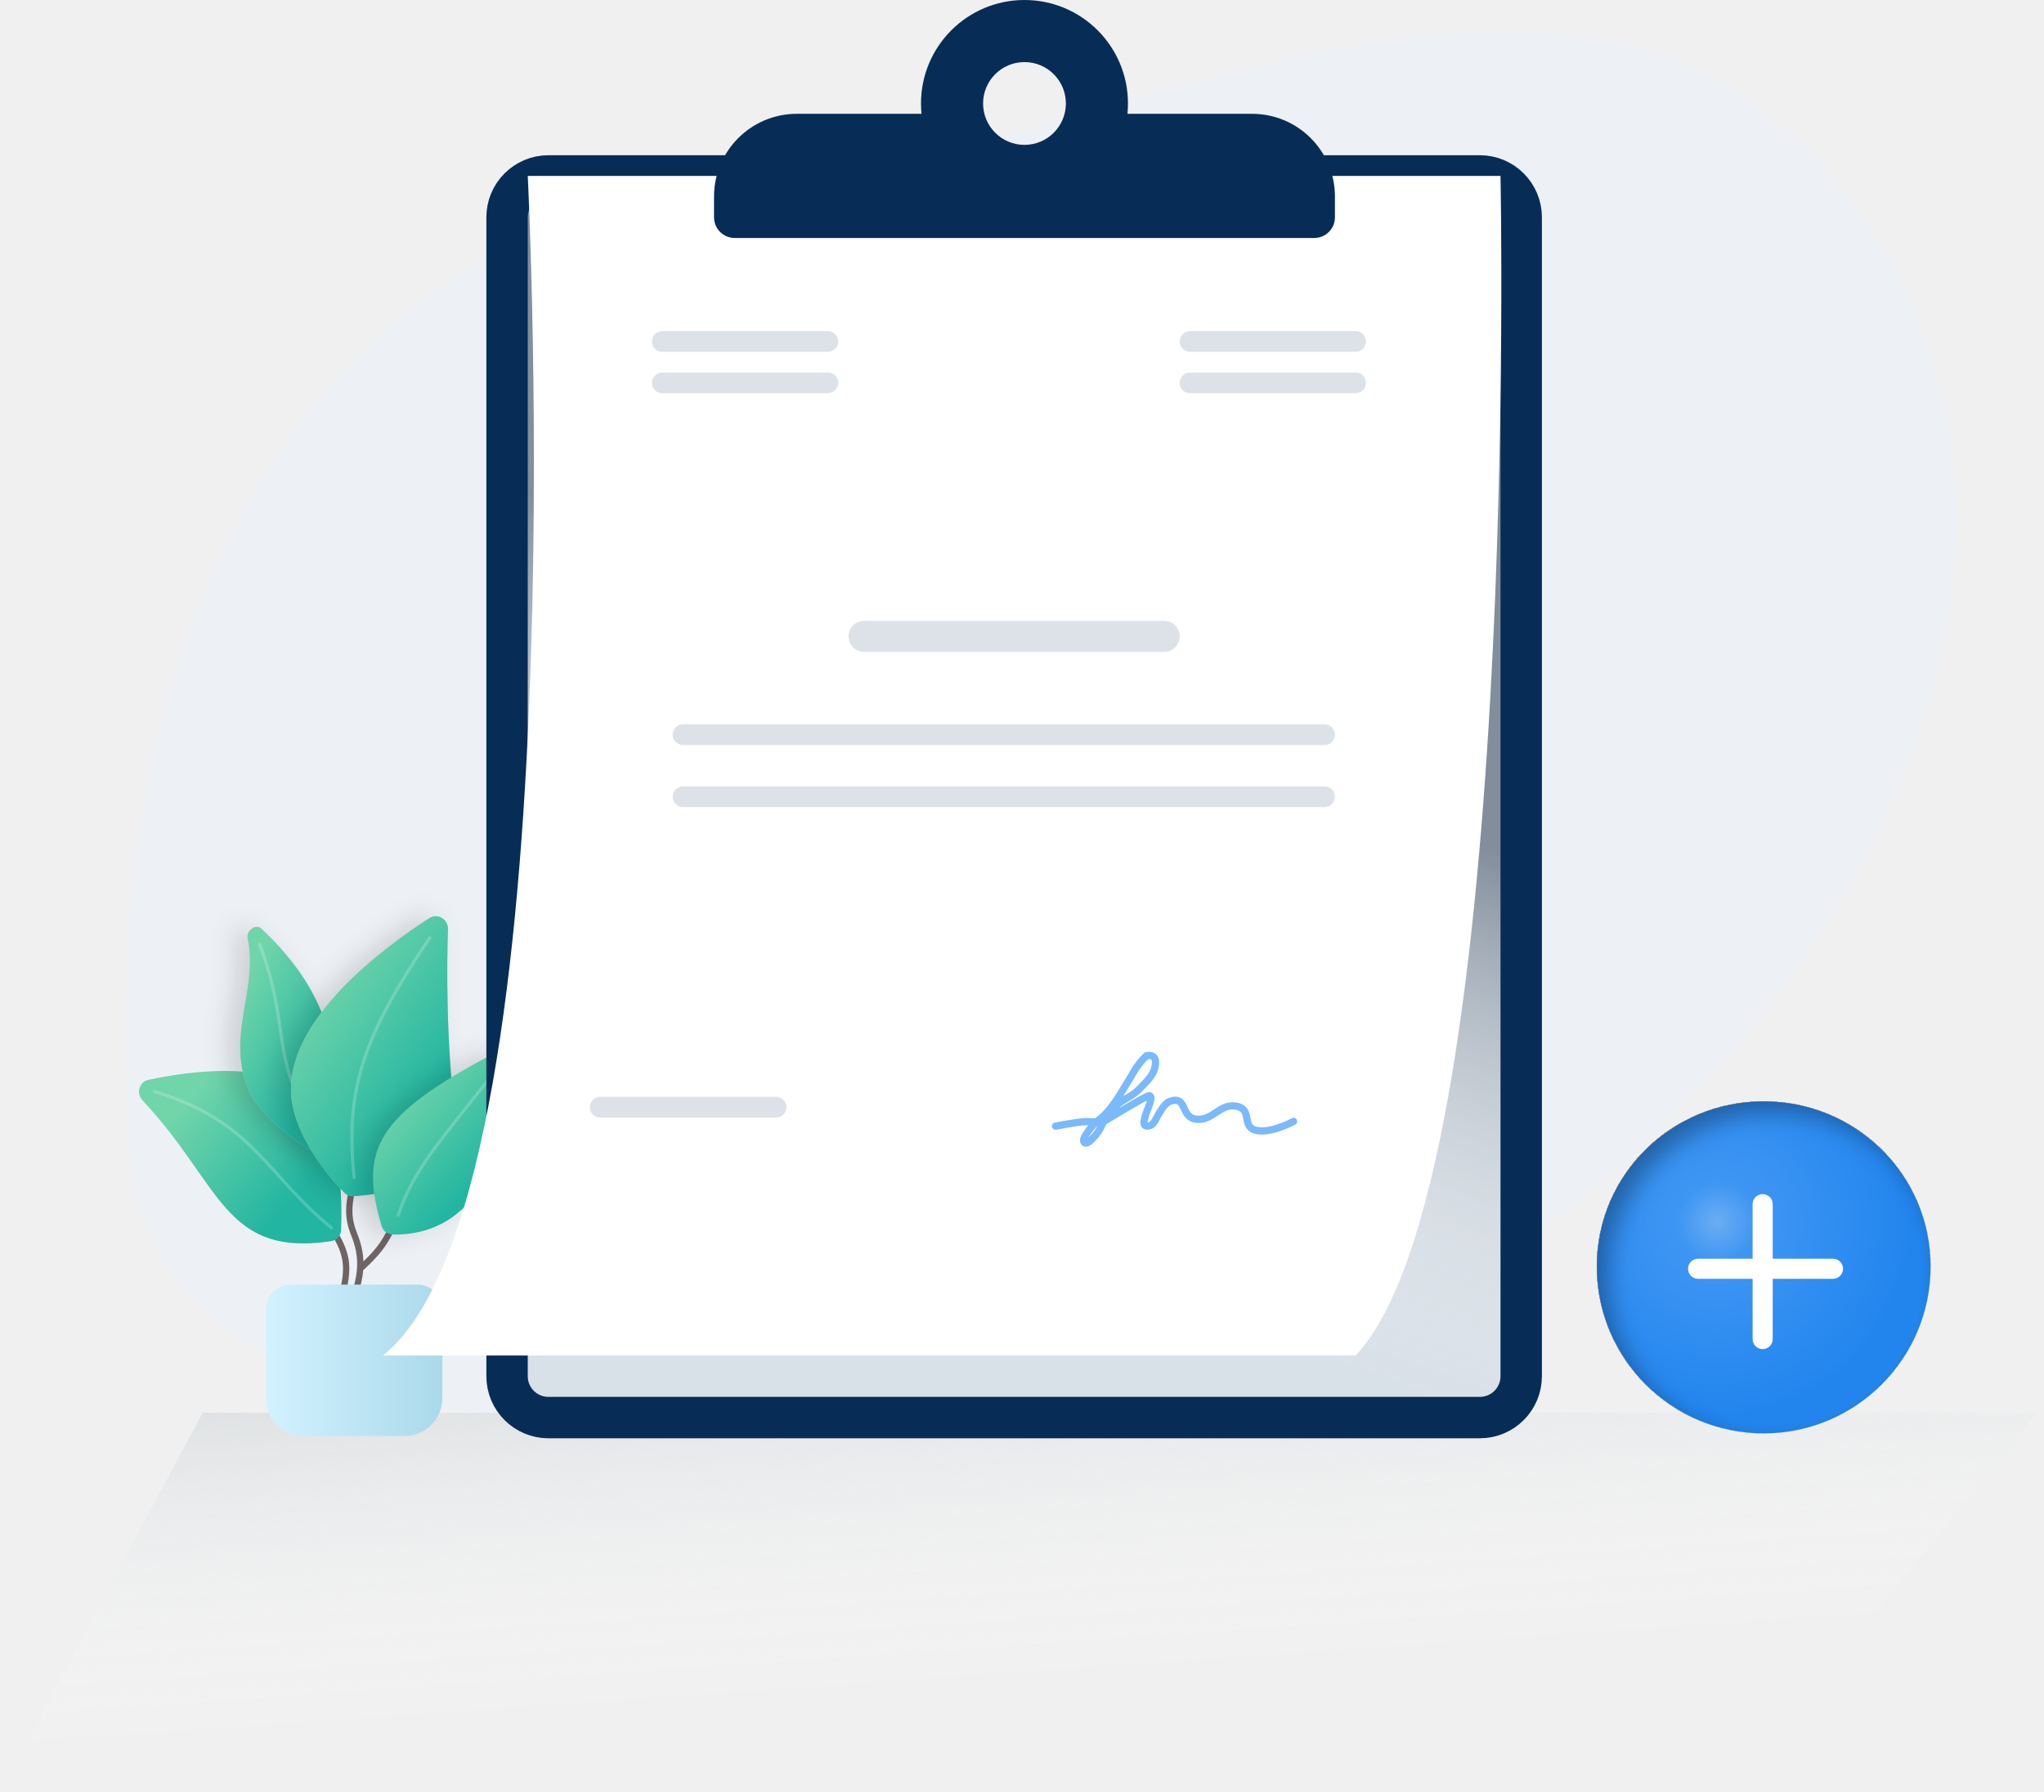
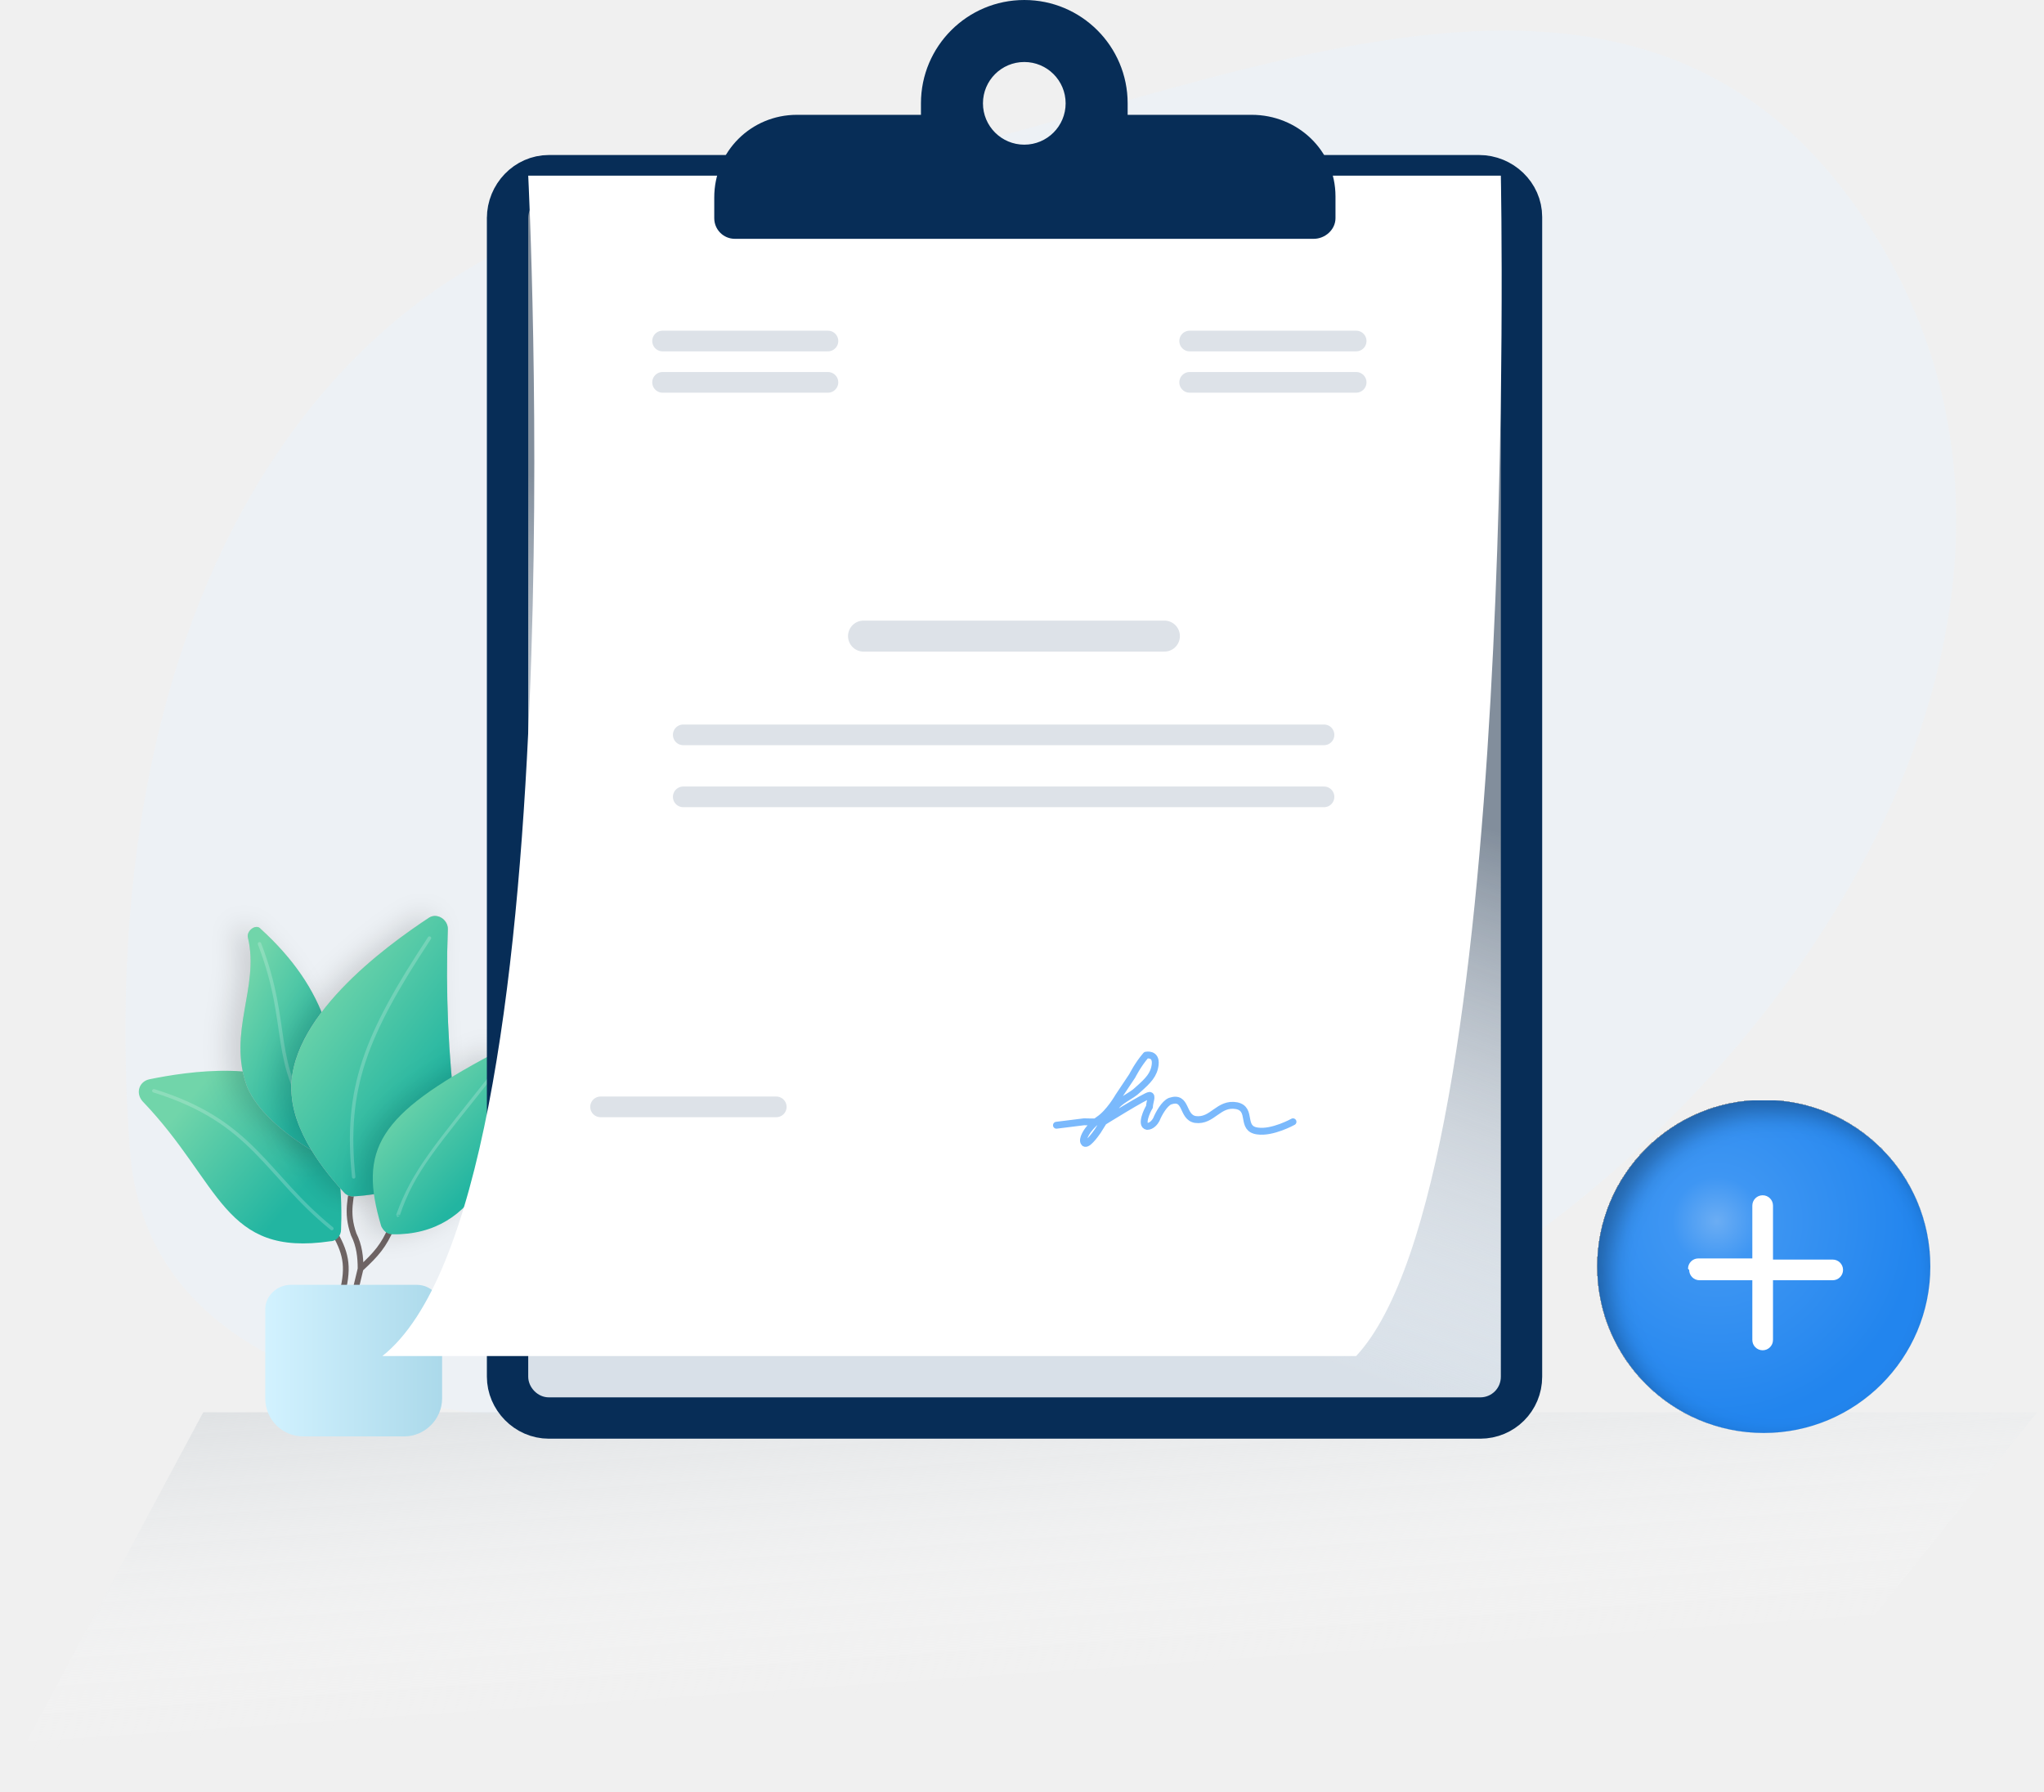
- <svg xmlns="http://www.w3.org/2000/svg" width="178" height="156" viewBox="0 0 178 156" fill="none">
-   <path opacity="0.4" d="M63.108 16.541C30.309 18.774 7.705 50.016 11.266 100.032C13.736 134.727 82.009 124.364 124.774 113.348C159.738 93.013 185.161 48.482 160.493 16.541C137.333 -13.446 95.906 14.308 63.108 16.541Z" fill="#E9F3FD" />
-   <path d="M177.406 123.036H17.652L-9.15527e-05 155.99H150.927L177.406 123.036Z" fill="url(#paint0_linear_1866_38634)" />
-   <path d="M29.187 107.484C30.287 109.35 30.398 110.539 29.736 112.976" stroke="#6E6464" stroke-width="0.549" stroke-linecap="round" />
-   <path d="M12.422 95.853C19.283 103.135 19.457 109.497 28.828 108.099C29.315 108.026 29.683 107.622 29.704 107.131C29.805 104.855 29.815 98.491 27.03 95.603C23.769 92.22 16.385 93.302 12.926 94.046C12.098 94.224 11.841 95.237 12.422 95.853Z" fill="url(#paint1_linear_1866_38634)" />
-   <path d="M30.834 112.976C31.117 112.067 31.308 111.277 31.362 110.504M30.834 102.54C30.558 104.384 30.051 105.546 30.834 107.483C31.283 108.595 31.43 109.536 31.362 110.504M31.362 110.504C32.792 109.189 33.428 108.414 34.13 106.934" stroke="#6E6464" stroke-width="0.549" stroke-linecap="round" />
-   <path d="M23.145 114.074C23.145 112.861 24.129 111.877 25.342 111.877H36.327C37.54 111.877 38.524 112.861 38.524 114.074V121.764C38.524 123.584 37.048 125.059 35.228 125.059H26.441C24.62 125.059 23.145 123.584 23.145 121.764V114.074Z" fill="url(#paint2_linear_1866_38634)" />
-   <path d="M13.439 95.06C22.142 97.704 23.111 102.271 28.876 106.942" stroke="white" stroke-opacity="0.2" stroke-width="0.275" stroke-linecap="round" />
-   <g filter="url(#filter0_d_1866_38634)">
-     <path d="M28.955 99.733C30.229 91.696 28.262 86.013 22.727 80.856C22.282 80.44 21.437 81.08 21.566 81.676C22.509 86.048 19.786 89.92 21.498 94.576C22.427 97.102 25.632 99.346 27.437 100.448C28.059 100.827 28.841 100.453 28.955 99.733Z" fill="#C4C4C4" />
-     <path d="M28.955 99.733C30.229 91.696 28.262 86.013 22.727 80.856C22.282 80.44 21.437 81.08 21.566 81.676C22.509 86.048 19.786 89.92 21.498 94.576C22.427 97.102 25.632 99.346 27.437 100.448C28.059 100.827 28.841 100.453 28.955 99.733Z" fill="url(#paint3_linear_1866_38634)" />
+ <svg xmlns="http://www.w3.org/2000/svg" width="178" height="156" fill="none">
+   <path fill="#E9F3FD" d="M63.1 16.5C30.3 18.8 7.7 50 11.3 100c2.4 34.7 70.7 24.4 113.5 13.3 35-20.3 60.4-64.8 35.7-96.8-23.2-30-64.6-2.2-97.4 0Z" opacity=".4" />
+   <path fill="url(#a)" d="M177.4 123H17.7L0 156h151l26.4-33Z" />
+   <path stroke="#6E6464" stroke-linecap="round" stroke-width=".5" d="M29.2 107.5c1 1.8 1.2 3 .5 5.5" />
+   <path fill="url(#b)" d="M12.4 95.9c6.9 7.2 7 13.6 16.4 12.2.5 0 .9-.5.9-1 .1-2.2.1-8.6-2.7-11.5-3.2-3.4-10.6-2.3-14-1.6-.9.2-1.2 1.2-.6 1.9Z" />
+   <path stroke="#6E6464" stroke-linecap="round" stroke-width=".5" d="m30.8 113 .6-2.5m-.6-8c-.2 1.9-.7 3 0 5 .5 1 .6 2 .6 3m0 0c1.4-1.3 2-2 2.7-3.6" />
+   <path fill="url(#c)" d="M23.1 114c0-1.1 1-2.1 2.2-2.1h11c1.2 0 2.2 1 2.2 2.2v7.7c0 1.8-1.5 3.3-3.3 3.3h-8.8a3.3 3.3 0 0 1-3.3-3.3V114Z" />
+   <path stroke="#fff" stroke-linecap="round" stroke-opacity=".2" stroke-width=".3" d="M13.4 95c8.7 2.7 9.7 7.3 15.5 12" />
+   <g filter="url(#d)">
+     <path fill="#C4C4C4" d="M29 99.7c1.2-8-.7-13.7-6.3-18.8-.4-.5-1.3.2-1.1.8 1 4.3-1.8 8.2-.1 12.9 1 2.5 4.1 4.7 6 5.8a1 1 0 0 0 1.5-.7Z" />
+     <path fill="url(#e)" d="M29 99.7c1.2-8-.7-13.7-6.3-18.8-.4-.5-1.3.2-1.1.8 1 4.3-1.8 8.2-.1 12.9 1 2.5 4.1 4.7 6 5.8a1 1 0 0 0 1.5-.7Z" />
  </g>
-   <path d="M22.596 82.218C25.392 89.527 23.42 92.379 27.539 98.146" stroke="white" stroke-opacity="0.2" stroke-width="0.275" stroke-linecap="round" />
-   <g filter="url(#filter1_d_1866_38634)">
-     <path d="M25.364 95.4C25.659 99.187 28.964 102.83 29.999 103.884C30.194 104.083 30.462 104.188 30.74 104.175C32.67 104.081 40.366 103.332 39.644 97.323C38.843 90.65 38.907 84.117 39.008 80.933C39.036 80.064 38.109 79.5 37.378 79.97C33.582 82.411 24.848 88.778 25.364 95.4Z" fill="#C4C4C4" />
-     <path d="M25.364 95.4C25.659 99.187 28.964 102.83 29.999 103.884C30.194 104.083 30.462 104.188 30.74 104.175C32.67 104.081 40.366 103.332 39.644 97.323C38.843 90.65 38.907 84.117 39.008 80.933C39.036 80.064 38.109 79.5 37.378 79.97C33.582 82.411 24.848 88.778 25.364 95.4Z" fill="url(#paint4_linear_1866_38634)" />
+   <path stroke="#fff" stroke-linecap="round" stroke-opacity=".2" stroke-width=".3" d="M22.6 82.2c2.8 7.3.8 10.2 5 16" />
+   <g filter="url(#f)">
+     <path fill="#C4C4C4" d="M25.4 95.4c.3 3.8 3.6 7.4 4.6 8.5.2.2.5.3.7.3 2-.1 9.7-.9 9-6.9a103 103 0 0 1-.7-16.4c0-.8-.9-1.4-1.6-1-3.8 2.5-12.6 8.9-12 15.5Z" />
+     <path fill="url(#g)" d="M25.4 95.4c.3 3.8 3.6 7.4 4.6 8.5.2.2.5.3.7.3 2-.1 9.7-.9 9-6.9a103 103 0 0 1-.7-16.4c0-.8-.9-1.4-1.6-1-3.8 2.5-12.6 8.9-12 15.5Z" />
  </g>
-   <g filter="url(#filter2_d_1866_38634)">
-     <path d="M42.894 91.809C32.837 97.137 31.232 100.083 33.234 106.78C33.361 107.207 33.744 107.511 34.19 107.518C41.588 107.629 44.319 100.399 44.451 92.739C44.465 91.933 43.606 91.432 42.894 91.809Z" fill="url(#paint5_linear_1866_38634)" />
+   <g filter="url(#h)">
+     <path fill="url(#i)" d="M42.9 91.8c-10 5.3-11.7 8.3-9.7 15 .2.4.5.7 1 .7 7.4.1 10.1-7.1 10.3-14.8a1 1 0 0 0-1.6-.9Z" />
  </g>
-   <path d="M34.549 105.792C34.525 105.863 34.563 105.941 34.635 105.966C34.707 105.99 34.785 105.952 34.809 105.88L34.549 105.792ZM43.3 93.288C43.347 93.229 43.337 93.143 43.278 93.096C43.218 93.049 43.132 93.059 43.085 93.118L43.3 93.288ZM34.809 105.88C36.129 102.011 37.986 100.003 43.3 93.288L43.085 93.118C37.787 99.812 35.888 101.865 34.549 105.792L34.809 105.88Z" fill="white" fill-opacity="0.2" />
-   <path d="M30.834 102.54C30.025 94.757 31.714 90.164 37.425 81.669" stroke="white" stroke-opacity="0.2" stroke-width="0.275" stroke-linecap="round" />
-   <g filter="url(#filter3_i_1866_38634)">
-     <path d="M153.593 124.836C161.618 124.836 168.123 118.33 168.123 110.305C168.123 102.28 161.577 95.923 153.593 95.923C145.608 95.923 139.062 102.28 139.062 110.305C139.062 118.33 145.567 124.836 153.593 124.836Z" fill="url(#paint6_radial_1866_38634)" />
+   <path fill="#fff" fill-opacity=".2" d="m34.5 105.8.1.2.2-.1-.3-.1Zm8.8-12.5a.1.1 0 1 0-.2-.2l.2.2Zm-8.5 12.6c1.3-3.9 3.2-5.9 8.5-12.6l-.2-.2c-5.3 6.7-7.2 8.8-8.6 12.7h.3Z" />
+   <path stroke="#fff" stroke-linecap="round" stroke-opacity=".2" stroke-width=".3" d="M30.8 102.5c-.8-7.7 1-12.3 6.6-20.8" />
+   <g filter="url(#j)">
+     <path fill="url(#k)" d="M153.6 124.8a14.4 14.4 0 1 0 0-29 14.4 14.4 0 1 0 0 29Z" />
  </g>
-   <path d="M147 110.5C147 110.017 147.392 109.625 147.875 109.625H152.625V104.875C152.625 104.392 153.017 104 153.5 104C153.983 104 154.375 104.392 154.375 104.875V109.625H159.625C160.109 109.625 160.5 110.017 160.5 110.5C160.5 110.984 160.109 111.375 159.625 111.375H154.375V116.626C154.375 117.109 153.983 117.501 153.5 117.501C153.017 117.501 152.625 117.109 152.625 116.626V111.375H147.875C147.392 111.375 147 110.984 147 110.5Z" fill="white" />
-   <path d="M44.157 18.925C44.157 16.934 45.771 15.32 47.762 15.32H128.868C130.859 15.32 132.473 16.934 132.473 18.925V119.858C132.473 121.849 130.859 123.462 128.868 123.462H47.762C45.771 123.462 44.157 121.849 44.157 119.858V18.925Z" fill="#D8E0E8" />
-   <path d="M44.157 18.925C44.157 16.934 45.771 15.32 47.762 15.32H128.868C130.859 15.32 132.473 16.934 132.473 18.925V119.858C132.473 121.849 130.859 123.462 128.868 123.462H47.762C45.771 123.462 44.157 121.849 44.157 119.858V18.925Z" fill="url(#paint7_linear_1866_38634)" />
-   <path d="M44.157 18.925C44.157 16.934 45.771 15.32 47.762 15.32H128.868C130.859 15.32 132.473 16.934 132.473 18.925V119.858C132.473 121.849 130.859 123.462 128.868 123.462H47.762C45.771 123.462 44.157 121.849 44.157 119.858V18.925Z" stroke="#072D57" stroke-width="3.605" />
-   <path d="M45.959 15.32H130.671C130.671 15.32 132.473 102.735 118.054 118.055H33.343C50.465 104.538 45.959 15.32 45.959 15.32Z" fill="white" />
-   <path d="M91.92 98.079C91.92 98.079 93.691 97.738 94.392 97.695C95.094 97.653 95.843 97.819 96.182 97.544C96.602 97.203 96.823 96.873 97.084 96.481C97.525 95.817 98.512 95.574 99.187 94.876C99.956 94.082 100.532 93.597 100.623 92.657C100.714 91.717 99.846 91.945 99.846 91.945C99.059 92.657 98.559 93.652 98.559 93.652L97.433 95.49C97.433 95.49 96.56 96.926 95.688 97.544C95.146 97.929 94.732 98.578 94.732 98.578C94.732 98.578 94.239 99.189 94.392 99.456C94.643 99.893 95.472 98.789 95.628 98.578C95.846 98.284 95.934 97.956 96.137 97.666C96.137 97.666 99.848 95.399 100.08 95.424C100.368 95.456 100.162 96.003 100.04 96.359C99.918 96.716 99.292 98.047 99.86 98.076C100.339 98.1 100.552 97.674 100.663 97.462C100.92 96.973 101.395 96.089 101.879 95.92C103.386 95.393 102.815 97.254 104.086 97.462C105.612 97.712 106.193 96.042 107.69 96.348C109.147 96.645 108.017 98.205 109.493 98.466C110.775 98.693 112.647 97.666 112.647 97.666" stroke="#7AB9FC" stroke-width="0.63" stroke-linecap="round" stroke-linejoin="round" />
-   <path fill-rule="evenodd" clip-rule="evenodd" d="M98.228 9.012C98.228 9.316 98.213 9.617 98.183 9.913H109.042C113.024 9.913 116.252 13.141 116.252 17.122V18.925C116.252 19.92 115.445 20.727 114.449 20.727H63.983C62.987 20.727 62.18 19.92 62.18 18.925V17.122C62.18 13.141 65.408 9.913 69.39 9.913H80.249C80.219 9.617 80.204 9.316 80.204 9.012C80.204 4.035 84.239 0 89.216 0C94.193 0 98.228 4.035 98.228 9.012ZM89.216 12.617C91.207 12.617 92.821 11.003 92.821 9.012C92.821 7.021 91.207 5.407 89.216 5.407C87.225 5.407 85.611 7.021 85.611 9.012C85.611 11.003 87.225 12.617 89.216 12.617Z" fill="#072D57" />
-   <line x1="75.248" y1="55.423" x2="101.382" y2="55.423" stroke="#DDE2E8" stroke-width="2.704" stroke-linecap="round" />
-   <line x1="59.477" y1="63.984" x2="115.35" y2="63.984" stroke="#DDE2E8" stroke-width="1.802" stroke-linecap="round" />
-   <line x1="103.635" y1="29.739" x2="118.054" y2="29.739" stroke="#DDE2E8" stroke-width="1.802" stroke-linecap="round" />
-   <line x1="57.674" y1="29.739" x2="72.093" y2="29.739" stroke="#DDE2E8" stroke-width="1.802" stroke-linecap="round" />
-   <line x1="103.635" y1="33.344" x2="118.054" y2="33.344" stroke="#DDE2E8" stroke-width="1.802" stroke-linecap="round" />
-   <line x1="57.674" y1="33.344" x2="72.093" y2="33.344" stroke="#DDE2E8" stroke-width="1.802" stroke-linecap="round" />
-   <line x1="59.477" y1="69.391" x2="115.35" y2="69.391" stroke="#DDE2E8" stroke-width="1.802" stroke-linecap="round" />
-   <line x1="52.268" y1="96.427" x2="67.588" y2="96.427" stroke="#DDE2E8" stroke-width="1.802" stroke-linecap="round" />
+   <path fill="#fff" d="M147 110.5c0-.5.4-.9.9-.9h4.7V105a.9.9 0 0 1 1.8 0v4.7h5.2a.9.9 0 1 1 0 1.8h-5.2v5.2a.9.9 0 0 1-1.8 0v-5.2H148a.9.9 0 0 1-.9-.9Z" />
+   <path fill="#D8E0E8" d="M44.2 19c0-2 1.6-3.7 3.6-3.7h81c2 0 3.7 1.6 3.7 3.6v101c0 2-1.6 3.6-3.6 3.6H47.8c-2 0-3.6-1.7-3.6-3.6v-101Z" />
+   <path fill="url(#l)" d="M44.2 19c0-2 1.6-3.7 3.6-3.7h81c2 0 3.7 1.6 3.7 3.6v101c0 2-1.6 3.6-3.6 3.6H47.8c-2 0-3.6-1.7-3.6-3.6v-101Z" />
+   <path stroke="#072D57" stroke-width="3.6" d="M44.2 19c0-2 1.6-3.7 3.6-3.7h81c2 0 3.7 1.6 3.7 3.6v101c0 2-1.6 3.6-3.6 3.6H47.8c-2 0-3.6-1.7-3.6-3.6v-101Z" />
+   <path fill="#fff" d="M46 15.3h84.7s1.8 87.4-12.6 102.8H33.3C50.5 104.5 46 15.3 46 15.3Z" />
+   <path stroke="#7AB9FC" stroke-linecap="round" stroke-linejoin="round" stroke-width=".6" d="m92 98 2.4-.3c.7 0 1.4.1 1.8-.2l.9-1c.4-.7 1.4-1 2-1.6.9-.8 1.4-1.3 1.5-2.2.1-1-.8-.8-.8-.8-.7.8-1.2 1.8-1.2 1.8l-1.2 1.8s-.8 1.4-1.7 2c-.6.4-1 1-1 1s-.5.7-.3 1c.2.4 1-.7 1.2-1l.5-.8s3.7-2.3 4-2.3c.3 0 0 .6 0 1-.2.3-.8 1.6-.2 1.7.4 0 .7-.4.8-.6.2-.5.7-1.4 1.2-1.6 1.5-.5 1 1.4 2.2 1.6 1.5.2 2-1.5 3.6-1.2 1.4.3.3 2 1.8 2.2 1.3.2 3.1-.8 3.1-.8" />
+   <path fill="#072D57" fill-rule="evenodd" d="M98.2 9v1H109c4 0 7.3 3.1 7.3 7.1V19c0 1-.9 1.8-1.9 1.8H64c-1 0-1.8-.8-1.8-1.8v-1.8c0-4 3.2-7.2 7.2-7.2h10.8V9a9 9 0 0 1 18 0Zm-9 3.6a3.6 3.6 0 1 0 0-7.2 3.6 3.6 0 0 0 0 7.2Z" clip-rule="evenodd" />
+   <path stroke="#DDE2E8" stroke-linecap="round" stroke-width="2.7" d="M75.2 55.4h26.2" />
+   <path stroke="#DDE2E8" stroke-linecap="round" stroke-width="1.8" d="M59.5 64h55.8m-11.7-34.3h14.5m-60.4 0h14.4m31.5 3.6h14.5m-60.4 0h14.4M59.5 69.4h55.8m-63 27h15.3" />
  <defs>
-     <filter id="filter0_d_1866_38634" x="17.624" y="78.526" width="12.803" height="24.269" filterUnits="userSpaceOnUse" color-interpolation-filters="sRGB">
-       <feFlood flood-opacity="0" result="BackgroundImageFix" />
-       <feColorMatrix in="SourceAlpha" type="matrix" values="0 0 0 0 0 0 0 0 0 0 0 0 0 0 0 0 0 0 127 0" result="hardAlpha" />
-       <feOffset dx="-1.098" />
-       <feGaussianBlur stdDeviation="1.098" />
-       <feColorMatrix type="matrix" values="0 0 0 0 0 0 0 0 0 0 0 0 0 0 0 0 0 0 0.14 0" />
-       <feBlend mode="normal" in2="BackgroundImageFix" result="effect1_dropShadow_1866_38634" />
-       <feBlend mode="normal" in="SourceGraphic" in2="effect1_dropShadow_1866_38634" result="shape" />
-     </filter>
-     <filter id="filter1_d_1866_38634" x="22.047" y="77.603" width="18.744" height="28.77" filterUnits="userSpaceOnUse" color-interpolation-filters="sRGB">
-       <feFlood flood-opacity="0" result="BackgroundImageFix" />
-       <feColorMatrix in="SourceAlpha" type="matrix" values="0 0 0 0 0 0 0 0 0 0 0 0 0 0 0 0 0 0 127 0" result="hardAlpha" />
-       <feOffset dx="-1.098" />
-       <feGaussianBlur stdDeviation="1.098" />
-       <feColorMatrix type="matrix" values="0 0 0 0 0 0 0 0 0 0 0 0 0 0 0 0 0 0 0.14 0" />
-       <feBlend mode="normal" in2="BackgroundImageFix" result="effect1_dropShadow_1866_38634" />
-       <feBlend mode="normal" in="SourceGraphic" in2="effect1_dropShadow_1866_38634" result="shape" />
-     </filter>
-     <filter id="filter2_d_1866_38634" x="29.187" y="89.484" width="16.363" height="20.232" filterUnits="userSpaceOnUse" color-interpolation-filters="sRGB">
-       <feFlood flood-opacity="0" result="BackgroundImageFix" />
-       <feColorMatrix in="SourceAlpha" type="matrix" values="0 0 0 0 0 0 0 0 0 0 0 0 0 0 0 0 0 0 127 0" result="hardAlpha" />
-       <feOffset dx="-1.098" />
-       <feGaussianBlur stdDeviation="1.098" />
-       <feColorMatrix type="matrix" values="0 0 0 0 0 0 0 0 0 0 0 0 0 0 0 0 0 0 0.14 0" />
-       <feBlend mode="normal" in2="BackgroundImageFix" result="effect1_dropShadow_1866_38634" />
-       <feBlend mode="normal" in="SourceGraphic" in2="effect1_dropShadow_1866_38634" result="shape" />
-     </filter>
-     <filter id="filter3_i_1866_38634" x="139.062" y="95.923" width="30.061" height="29.913" filterUnits="userSpaceOnUse" color-interpolation-filters="sRGB">
-       <feFlood flood-opacity="0" result="BackgroundImageFix" />
-       <feBlend mode="normal" in="SourceGraphic" in2="BackgroundImageFix" result="shape" />
-       <feColorMatrix in="SourceAlpha" type="matrix" values="0 0 0 0 0 0 0 0 0 0 0 0 0 0 0 0 0 0 127 0" result="hardAlpha" />
-       <feOffset dx="1" dy="1" />
-       <feGaussianBlur stdDeviation="1" />
-       <feComposite in2="hardAlpha" operator="arithmetic" k2="-1" k3="1" />
-       <feColorMatrix type="matrix" values="0 0 0 0 0 0 0 0 0 0 0 0 0 0 0 0 0 0 0.31 0" />
-       <feBlend mode="normal" in2="shape" result="effect1_innerShadow_1866_38634" />
-     </filter>
-     <linearGradient id="paint0_linear_1866_38634" x1="80.006" y1="112.417" x2="83.05" y2="156.077" gradientUnits="userSpaceOnUse">
+     <linearGradient id="a" x1="80" x2="83" y1="112.4" y2="156.1" gradientUnits="userSpaceOnUse">
      <stop stop-color="#D4D8DB" />
-       <stop offset="0.797" stop-color="white" stop-opacity="0" />
+       <stop offset=".8" stop-color="#fff" stop-opacity="0" />
    </linearGradient>
-     <linearGradient id="paint1_linear_1866_38634" x1="25.894" y1="104.067" x2="16.276" y2="95.892" gradientUnits="userSpaceOnUse">
+     <linearGradient id="b" x1="25.9" x2="16.3" y1="104.1" y2="95.9" gradientUnits="userSpaceOnUse">
      <stop stop-color="#22B5A1" />
      <stop offset="1" stop-color="#71D5AA" />
    </linearGradient>
-     <linearGradient id="paint2_linear_1866_38634" x1="38.524" y1="118.468" x2="23.145" y2="118.468" gradientUnits="userSpaceOnUse">
+     <linearGradient id="c" x1="38.5" x2="23.1" y1="118.5" y2="118.5" gradientUnits="userSpaceOnUse">
      <stop stop-color="#ABD9EA" />
      <stop offset="1" stop-color="#D2F2FF" />
    </linearGradient>
-     <linearGradient id="paint3_linear_1866_38634" x1="27.167" y1="95.193" x2="18.544" y2="90.589" gradientUnits="userSpaceOnUse">
+     <linearGradient id="e" x1="27.2" x2="18.5" y1="95.2" y2="90.6" gradientUnits="userSpaceOnUse">
      <stop stop-color="#22B5A1" />
      <stop offset="1" stop-color="#71D5AA" />
    </linearGradient>
-     <linearGradient id="paint4_linear_1866_38634" x1="36.218" y1="97.402" x2="24.88" y2="88.836" gradientUnits="userSpaceOnUse">
+     <linearGradient id="g" x1="36.2" x2="24.9" y1="97.4" y2="88.8" gradientUnits="userSpaceOnUse">
      <stop stop-color="#22B5A1" />
      <stop offset="1" stop-color="#71D5AA" />
    </linearGradient>
-     <linearGradient id="paint5_linear_1866_38634" x1="41.545" y1="103.09" x2="33.855" y2="95.675" gradientUnits="userSpaceOnUse">
+     <linearGradient id="i" x1="41.5" x2="33.9" y1="103.1" y2="95.7" gradientUnits="userSpaceOnUse">
      <stop stop-color="#22B5A1" />
      <stop offset="1" stop-color="#71D5AA" />
    </linearGradient>
-     <radialGradient id="paint6_radial_1866_38634" cx="0" cy="0" r="1" gradientUnits="userSpaceOnUse" gradientTransform="translate(149.562 106.423) rotate(53.427) scale(19.3003 19.3995)">
+     <linearGradient id="l" x1="117.6" x2="89.4" y1="32.9" y2="109.5" gradientUnits="userSpaceOnUse">
+       <stop offset=".4" stop-color="#828E9C" />
+       <stop offset="1" stop-color="#fff" stop-opacity="0" />
+     </linearGradient>
+     <filter id="d" width="12.8" height="24.3" x="17.6" y="78.5" color-interpolation-filters="sRGB" filterUnits="userSpaceOnUse">
+       <feFlood flood-opacity="0" result="BackgroundImageFix" />
+       <feColorMatrix in="SourceAlpha" result="hardAlpha" values="0 0 0 0 0 0 0 0 0 0 0 0 0 0 0 0 0 0 127 0" />
+       <feOffset dx="-1.1" />
+       <feGaussianBlur stdDeviation="1.1" />
+       <feColorMatrix values="0 0 0 0 0 0 0 0 0 0 0 0 0 0 0 0 0 0 0.14 0" />
+       <feBlend in2="BackgroundImageFix" result="effect1_dropShadow_1866_38634" />
+       <feBlend in="SourceGraphic" in2="effect1_dropShadow_1866_38634" result="shape" />
+     </filter>
+     <filter id="f" width="18.7" height="28.8" x="22" y="77.6" color-interpolation-filters="sRGB" filterUnits="userSpaceOnUse">
+       <feFlood flood-opacity="0" result="BackgroundImageFix" />
+       <feColorMatrix in="SourceAlpha" result="hardAlpha" values="0 0 0 0 0 0 0 0 0 0 0 0 0 0 0 0 0 0 127 0" />
+       <feOffset dx="-1.1" />
+       <feGaussianBlur stdDeviation="1.1" />
+       <feColorMatrix values="0 0 0 0 0 0 0 0 0 0 0 0 0 0 0 0 0 0 0.14 0" />
+       <feBlend in2="BackgroundImageFix" result="effect1_dropShadow_1866_38634" />
+       <feBlend in="SourceGraphic" in2="effect1_dropShadow_1866_38634" result="shape" />
+     </filter>
+     <filter id="h" width="16.4" height="20.2" x="29.2" y="89.5" color-interpolation-filters="sRGB" filterUnits="userSpaceOnUse">
+       <feFlood flood-opacity="0" result="BackgroundImageFix" />
+       <feColorMatrix in="SourceAlpha" result="hardAlpha" values="0 0 0 0 0 0 0 0 0 0 0 0 0 0 0 0 0 0 127 0" />
+       <feOffset dx="-1.1" />
+       <feGaussianBlur stdDeviation="1.1" />
+       <feColorMatrix values="0 0 0 0 0 0 0 0 0 0 0 0 0 0 0 0 0 0 0.14 0" />
+       <feBlend in2="BackgroundImageFix" result="effect1_dropShadow_1866_38634" />
+       <feBlend in="SourceGraphic" in2="effect1_dropShadow_1866_38634" result="shape" />
+     </filter>
+     <filter id="j" width="30.1" height="29.9" x="139.1" y="95.9" color-interpolation-filters="sRGB" filterUnits="userSpaceOnUse">
+       <feFlood flood-opacity="0" result="BackgroundImageFix" />
+       <feBlend in="SourceGraphic" in2="BackgroundImageFix" result="shape" />
+       <feColorMatrix in="SourceAlpha" result="hardAlpha" values="0 0 0 0 0 0 0 0 0 0 0 0 0 0 0 0 0 0 127 0" />
+       <feOffset dx="1" dy="1" />
+       <feGaussianBlur stdDeviation="1" />
+       <feComposite in2="hardAlpha" k2="-1" k3="1" operator="arithmetic" />
+       <feColorMatrix values="0 0 0 0 0 0 0 0 0 0 0 0 0 0 0 0 0 0 0.31 0" />
+       <feBlend in2="shape" result="effect1_innerShadow_1866_38634" />
+     </filter>
+     <radialGradient id="k" cx="0" cy="0" r="1" gradientTransform="rotate(53.4 -31 201.8) scale(19.3003 19.3995)" gradientUnits="userSpaceOnUse">
      <stop stop-color="#6BADF3" />
-       <stop offset="0.176" stop-color="#3E96F3" />
-       <stop offset="0.872" stop-color="#2285EE" />
+       <stop offset=".2" stop-color="#3E96F3" />
+       <stop offset=".9" stop-color="#2285EE" />
      <stop offset="1" stop-color="#2285EE" />
    </radialGradient>
-     <linearGradient id="paint7_linear_1866_38634" x1="117.604" y1="32.893" x2="89.411" y2="109.479" gradientUnits="userSpaceOnUse">
-       <stop offset="0.421" stop-color="#828E9C" />
-       <stop offset="1" stop-color="white" stop-opacity="0" />
-     </linearGradient>
  </defs>
</svg>
